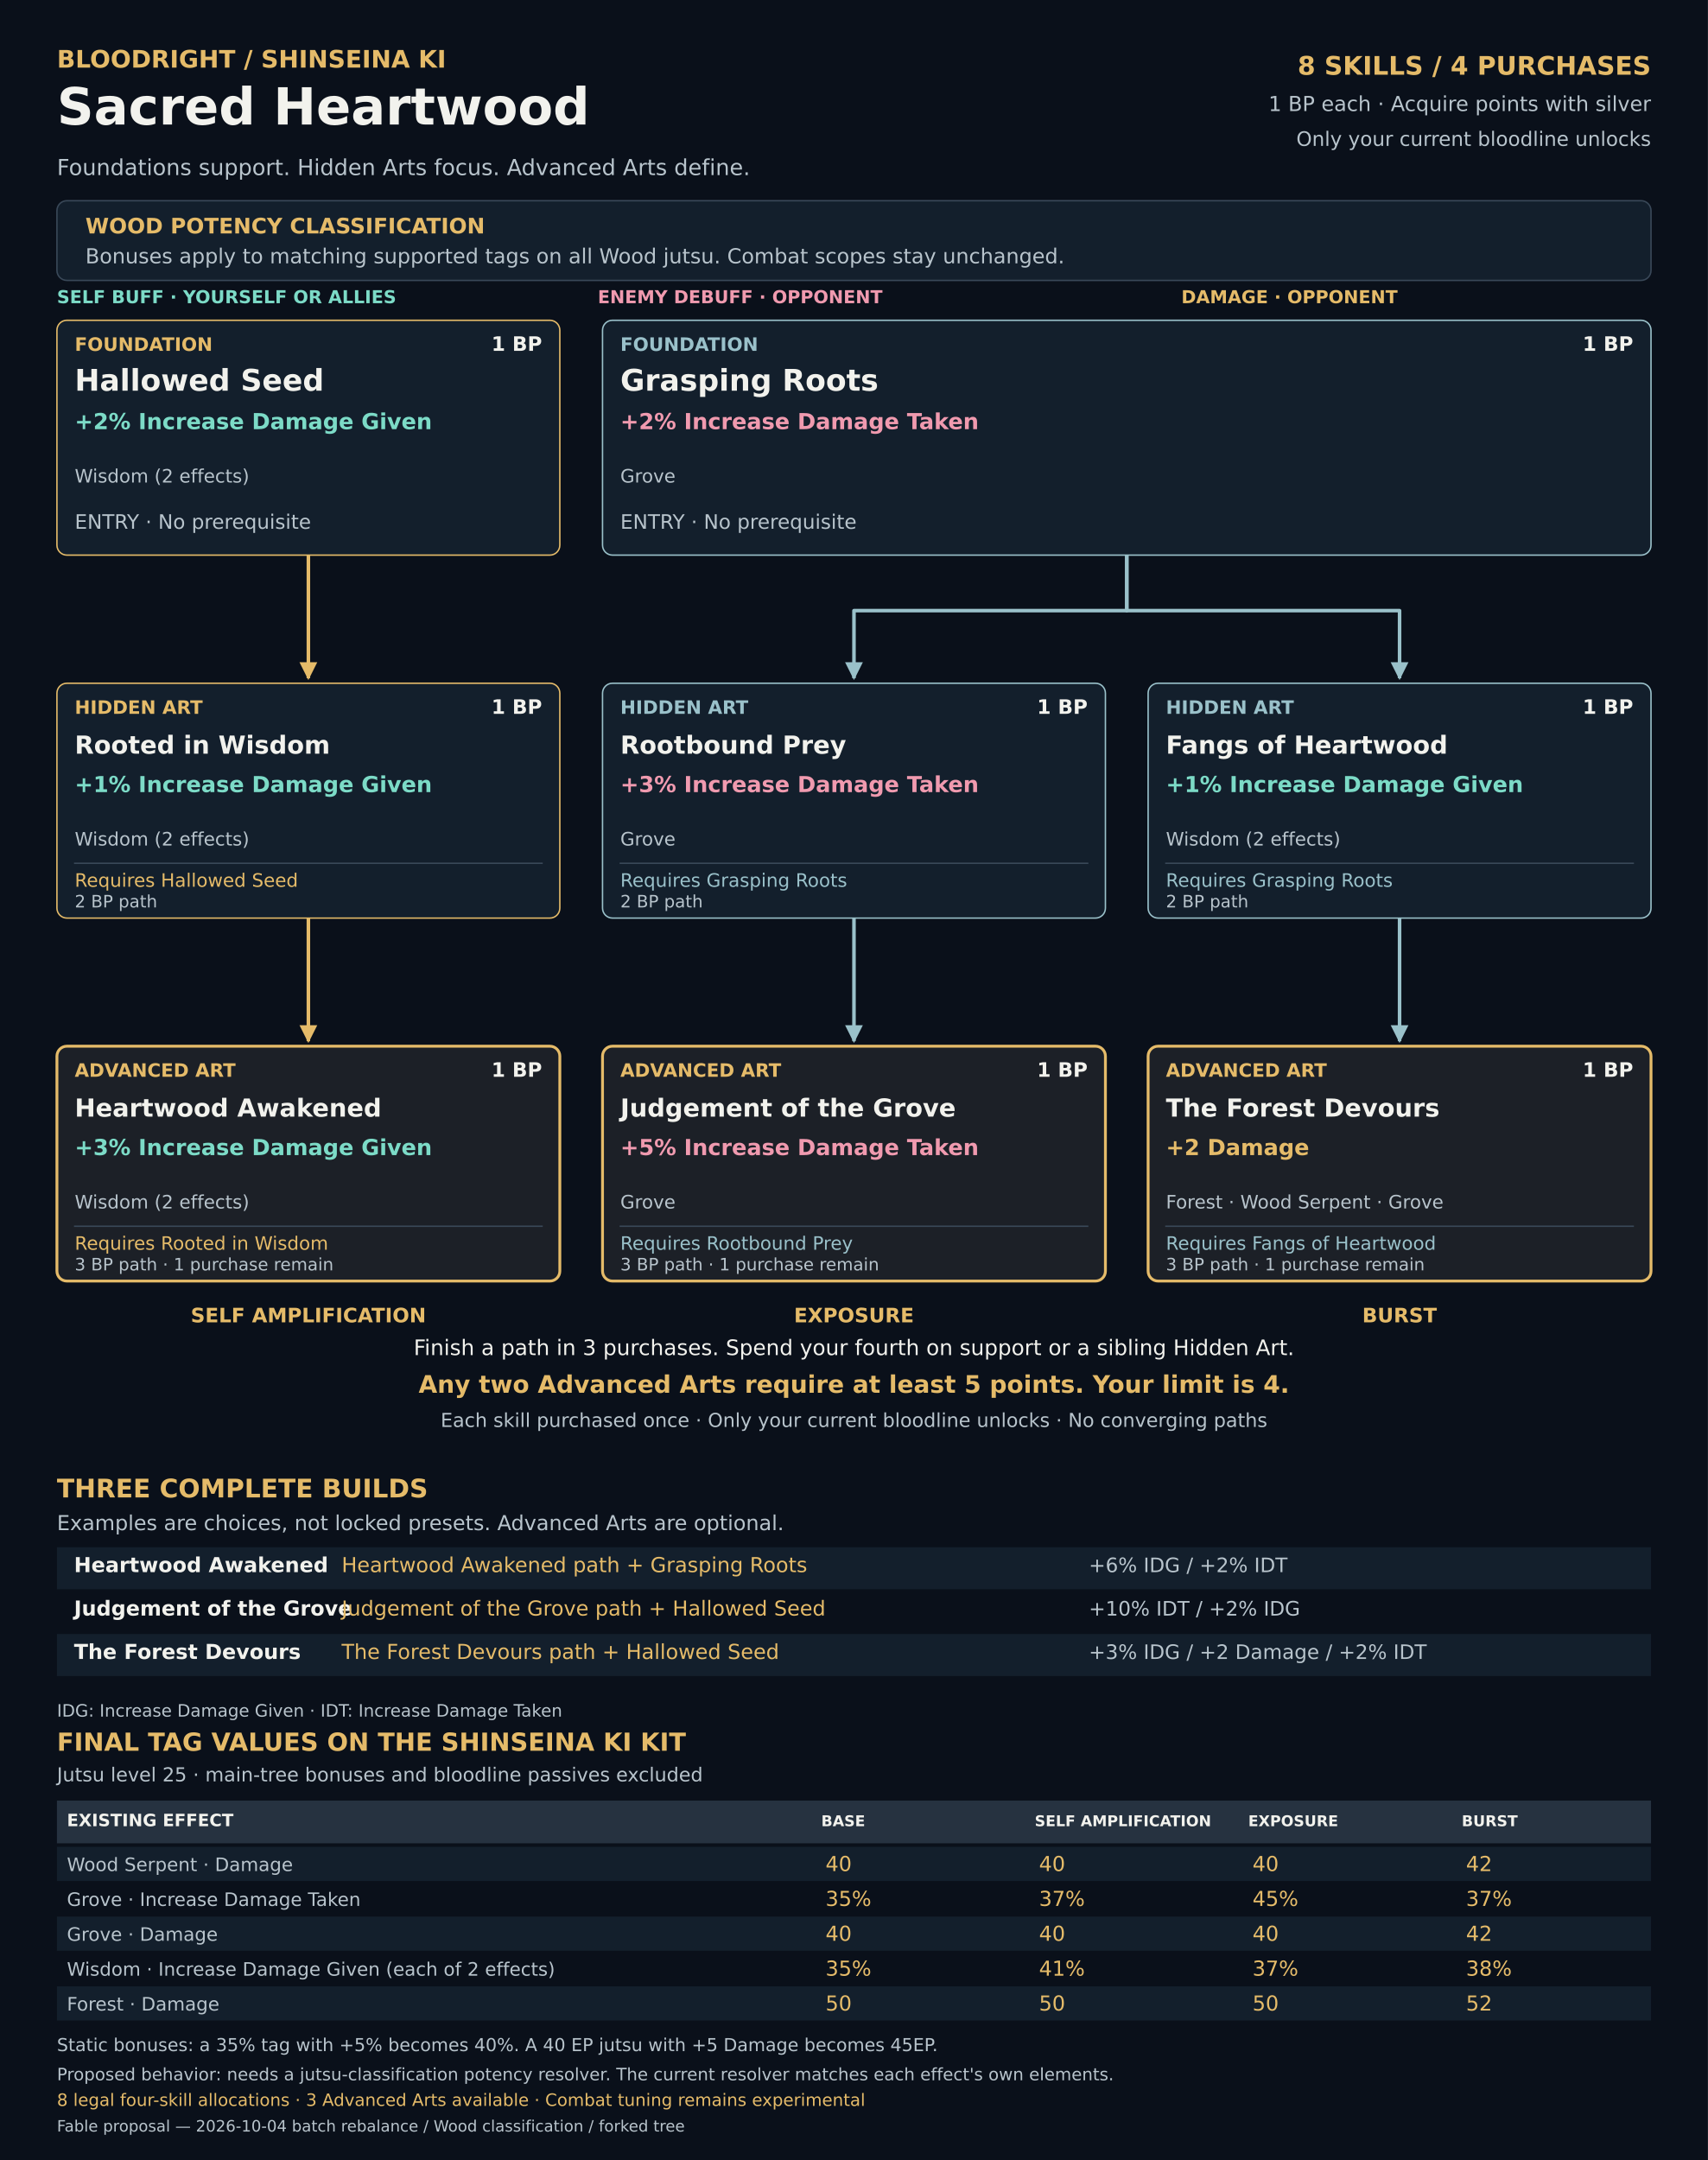
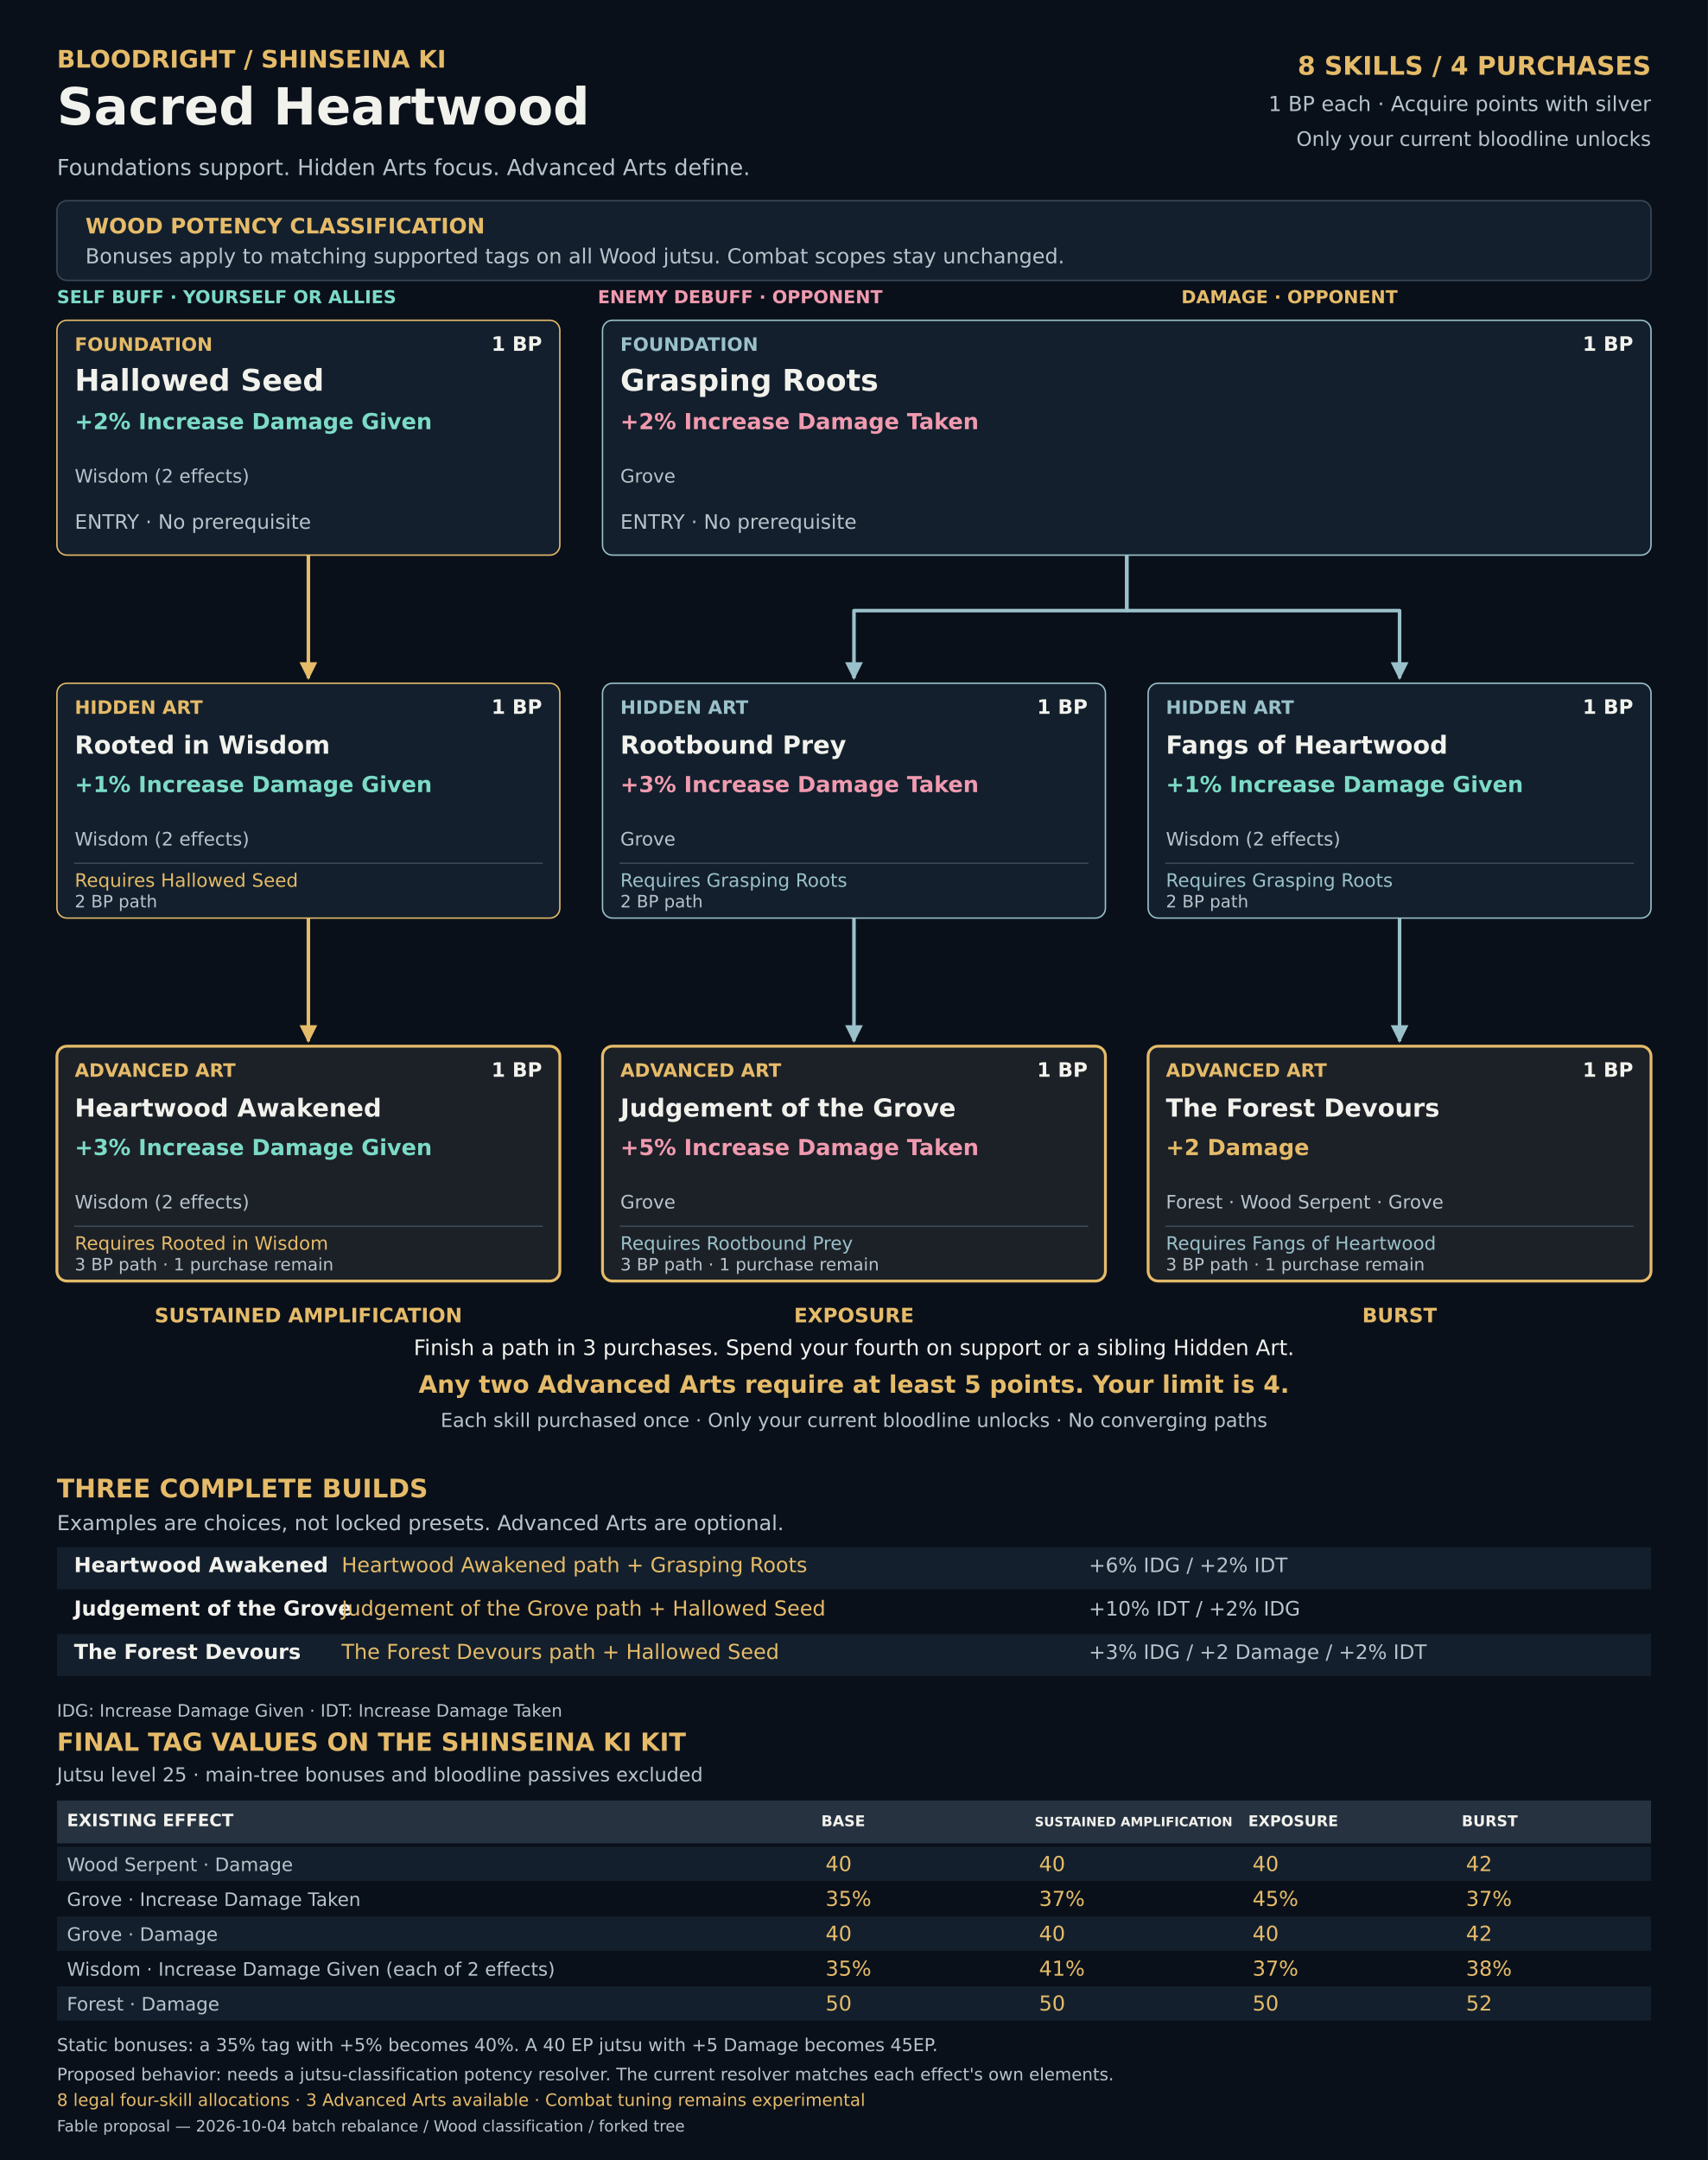
<svg xmlns="http://www.w3.org/2000/svg" width="2400" height="3035" viewBox="0 0 2400 3035" role="img" aria-labelledby="title desc">
  <defs>
    <marker id="arrow-0" viewBox="0 0 10 10" refX="9" refY="5" markerWidth="5" markerHeight="5" orient="auto">
      <path d="M0 0L10 5L0 10Z" fill="#e5bb69" />
    </marker>
    <marker id="arrow-1" viewBox="0 0 10 10" refX="9" refY="5" markerWidth="5" markerHeight="5" orient="auto">
      <path d="M0 0L10 5L0 10Z" fill="#9ac1ca" />
    </marker>
    <marker id="arrow-2" viewBox="0 0 10 10" refX="9" refY="5" markerWidth="5" markerHeight="5" orient="auto">
      <path d="M0 0L10 5L0 10Z" fill="#b8d98d" />
    </marker>
    <marker id="arrow-3" viewBox="0 0 10 10" refX="9" refY="5" markerWidth="5" markerHeight="5" orient="auto">
      <path d="M0 0L10 5L0 10Z" fill="#d9a6e0" />
    </marker>
  </defs>
  <g font-family="DejaVu Sans, sans-serif">
    <rect x="0" y="0" width="2400" height="3035" rx="0" fill="#0a101a" />
    <text x="80" y="95" font-size="34" font-weight="700" fill="#e5bb69" text-anchor="start">BLOODRIGHT / SHINSEINA KI</text>
    <text x="80" y="175" font-size="72" font-weight="700" fill="#f2f2ed" text-anchor="start">Sacred Heartwood</text>
    <text x="80" y="246" font-size="31" font-weight="400" fill="#b8c4cc" text-anchor="start">Foundations support. Hidden Arts focus. Advanced Arts define.</text>
    <text x="2320" y="105" font-size="36" font-weight="700" fill="#e5bb69" text-anchor="end">8 SKILLS  /  4 PURCHASES</text>
    <text x="2320" y="156" font-size="29" font-weight="400" fill="#b8c4cc" text-anchor="end">1 BP each · Acquire points with silver</text>
    <text x="2320" y="205" font-size="28" font-weight="400" fill="#b8c4cc" text-anchor="end">Only your current bloodline unlocks</text>
    <rect x="80" y="282" width="2240" height="112" rx="14" fill="#131f2c" stroke="#394858" stroke-width="2" />
    <text x="120" y="328" font-size="30" font-weight="700" fill="#e5bb69" text-anchor="start">WOOD POTENCY CLASSIFICATION</text>
    <text x="120" y="370" font-size="29" font-weight="400" fill="#b8c4cc" text-anchor="start">Bonuses apply to matching supported tags on all Wood jutsu. Combat scopes stay unchanged.</text>
    <text x="80" y="426" font-size="25" font-weight="700" fill="#7cdbc7" text-anchor="start">SELF BUFF · YOURSELF OR ALLIES</text>
    <text x="840" y="426" font-size="25" font-weight="700" fill="#f09aaf" text-anchor="start">ENEMY DEBUFF · OPPONENT</text>
    <text x="1660" y="426" font-size="25" font-weight="700" fill="#e5bb69" text-anchor="start">DAMAGE · OPPONENT</text>
    <path id="edge-04-05" data-from="04" data-to="05" d="M433.333 1290 V1463" fill="none" stroke="#e5bb69" stroke-width="5" stroke-linejoin="round" marker-end="url(#arrow-0)" />
    <path id="edge-01-04" data-from="01" data-to="04" d="M433.333 780 V953" fill="none" stroke="#e5bb69" stroke-width="5" stroke-linejoin="round" marker-end="url(#arrow-0)" />
    <path id="edge-07-08" data-from="07" data-to="08" d="M1200 1290 V1463" fill="none" stroke="#9ac1ca" stroke-width="5" stroke-linejoin="round" marker-end="url(#arrow-1)" />
    <path id="edge-02-03" data-from="02" data-to="03" d="M1966.67 1290 V1463" fill="none" stroke="#9ac1ca" stroke-width="5" stroke-linejoin="round" marker-end="url(#arrow-1)" />
    <path id="edge-06-07" data-from="06" data-to="07" d="M1583.33 780 V858 H1200 V953" fill="none" stroke="#9ac1ca" stroke-width="5" stroke-linejoin="round" marker-end="url(#arrow-1)" />
    <path id="edge-06-02" data-from="06" data-to="02" d="M1583.33 780 V858 H1966.67 V953" fill="none" stroke="#9ac1ca" stroke-width="5" stroke-linejoin="round" marker-end="url(#arrow-1)" />
    <g id="node-01" data-cost="1" data-prerequisites="" data-potency-classification="Wood">
      <rect x="80" y="450" width="706.667" height="330" rx="14" fill="#131f2c" stroke="#e5bb69" stroke-width="2" />
      <text x="105.0" y="493" font-size="26" font-weight="700" fill="#e5bb69" text-anchor="start">FOUNDATION</text>
      <text x="761.667" y="493" font-size="28" font-weight="700" fill="#f2f2ed" text-anchor="end">1 BP</text>
      <text x="105.0" y="549" font-size="42" font-weight="700" fill="#f2f2ed" text-anchor="start">Hallowed Seed</text>
      <text x="105.0" y="603" font-size="31" font-weight="700" fill="#7cdbc7" text-anchor="start">+2% Increase Damage Given</text>
      <text x="105.0" y="678" font-size="26" font-weight="400" fill="#b8c4cc" text-anchor="start">Wisdom (2 effects)</text>
      <text x="105.0" y="743" font-size="28" font-weight="400" fill="#b8c4cc" text-anchor="start">ENTRY · No prerequisite</text>
    </g>
    <g id="node-06" data-cost="1" data-prerequisites="" data-potency-classification="Wood">
      <rect x="846.667" y="450" width="1473.33" height="330" rx="14" fill="#131f2c" stroke="#9ac1ca" stroke-width="2" />
      <text x="871.667" y="493" font-size="26" font-weight="700" fill="#9ac1ca" text-anchor="start">FOUNDATION</text>
      <text x="2295.0" y="493" font-size="28" font-weight="700" fill="#f2f2ed" text-anchor="end">1 BP</text>
      <text x="871.667" y="549" font-size="42" font-weight="700" fill="#f2f2ed" text-anchor="start">Grasping Roots</text>
      <text x="871.667" y="603" font-size="31" font-weight="700" fill="#f09aaf" text-anchor="start">+2% Increase Damage Taken</text>
      <text x="871.667" y="678" font-size="26" font-weight="400" fill="#b8c4cc" text-anchor="start">Grove</text>
      <text x="871.667" y="743" font-size="28" font-weight="400" fill="#b8c4cc" text-anchor="start">ENTRY · No prerequisite</text>
    </g>
    <g id="node-04" data-cost="1" data-prerequisites="01" data-potency-classification="Wood">
      <rect x="80" y="960" width="706.667" height="330" rx="14" fill="#131f2c" stroke="#e5bb69" stroke-width="2" />
      <text x="105.0" y="1003" font-size="26" font-weight="700" fill="#e5bb69" text-anchor="start">HIDDEN ART</text>
      <text x="761.667" y="1003" font-size="28" font-weight="700" fill="#f2f2ed" text-anchor="end">1 BP</text>
      <text x="105.0" y="1059" font-size="35" font-weight="700" fill="#f2f2ed" text-anchor="start">Rooted in Wisdom</text>
      <text x="105.0" y="1113" font-size="31" font-weight="700" fill="#7cdbc7" text-anchor="start">+1% Increase Damage Given</text>
      <text x="105.0" y="1188" font-size="26" font-weight="400" fill="#b8c4cc" text-anchor="start">Wisdom (2 effects)</text>
      <path d="M104 1213 L762.667 1213" fill="none" stroke="#394858" stroke-width="2" />
      <text x="105.0" y="1246" font-size="26" font-weight="400" fill="#e5bb69" text-anchor="start">Requires Hallowed Seed</text>
      <text x="105.0" y="1275" font-size="24" font-weight="400" fill="#b8c4cc" text-anchor="start">2 BP path</text>
    </g>
    <g id="node-07" data-cost="1" data-prerequisites="06" data-potency-classification="Wood">
      <rect x="846.667" y="960" width="706.667" height="330" rx="14" fill="#131f2c" stroke="#9ac1ca" stroke-width="2" />
      <text x="871.667" y="1003" font-size="26" font-weight="700" fill="#9ac1ca" text-anchor="start">HIDDEN ART</text>
      <text x="1528.333" y="1003" font-size="28" font-weight="700" fill="#f2f2ed" text-anchor="end">1 BP</text>
      <text x="871.667" y="1059" font-size="35" font-weight="700" fill="#f2f2ed" text-anchor="start">Rootbound Prey</text>
      <text x="871.667" y="1113" font-size="31" font-weight="700" fill="#f09aaf" text-anchor="start">+3% Increase Damage Taken</text>
      <text x="871.667" y="1188" font-size="26" font-weight="400" fill="#b8c4cc" text-anchor="start">Grove</text>
      <path d="M870.667 1213 L1529.33 1213" fill="none" stroke="#394858" stroke-width="2" />
      <text x="871.667" y="1246" font-size="26" font-weight="400" fill="#9ac1ca" text-anchor="start">Requires Grasping Roots</text>
      <text x="871.667" y="1275" font-size="24" font-weight="400" fill="#b8c4cc" text-anchor="start">2 BP path</text>
    </g>
    <g id="node-02" data-cost="1" data-prerequisites="06" data-potency-classification="Wood">
      <rect x="1613.33" y="960" width="706.667" height="330" rx="14" fill="#131f2c" stroke="#9ac1ca" stroke-width="2" />
      <text x="1638.333" y="1003" font-size="26" font-weight="700" fill="#9ac1ca" text-anchor="start">HIDDEN ART</text>
      <text x="2295.0" y="1003" font-size="28" font-weight="700" fill="#f2f2ed" text-anchor="end">1 BP</text>
      <text x="1638.333" y="1059" font-size="35" font-weight="700" fill="#f2f2ed" text-anchor="start">Fangs of Heartwood</text>
      <text x="1638.333" y="1113" font-size="31" font-weight="700" fill="#7cdbc7" text-anchor="start">+1% Increase Damage Given</text>
      <text x="1638.333" y="1188" font-size="26" font-weight="400" fill="#b8c4cc" text-anchor="start">Wisdom (2 effects)</text>
      <path d="M1637.33 1213 L2296 1213" fill="none" stroke="#394858" stroke-width="2" />
      <text x="1638.333" y="1246" font-size="26" font-weight="400" fill="#9ac1ca" text-anchor="start">Requires Grasping Roots</text>
      <text x="1638.333" y="1275" font-size="24" font-weight="400" fill="#b8c4cc" text-anchor="start">2 BP path</text>
    </g>
    <g id="node-05" data-cost="1" data-prerequisites="04" data-potency-classification="Wood">
      <rect x="80" y="1470" width="706.667" height="330" rx="14" fill="#1c2027" stroke="#e5bb69" stroke-width="4" />
      <text x="105.0" y="1513" font-size="26" font-weight="700" fill="#e5bb69" text-anchor="start">ADVANCED ART</text>
      <text x="761.667" y="1513" font-size="28" font-weight="700" fill="#f2f2ed" text-anchor="end">1 BP</text>
      <text x="105.0" y="1569" font-size="35" font-weight="700" fill="#f2f2ed" text-anchor="start">Heartwood Awakened</text>
      <text x="105.0" y="1623" font-size="31" font-weight="700" fill="#7cdbc7" text-anchor="start">+3% Increase Damage Given</text>
      <text x="105.0" y="1698" font-size="26" font-weight="400" fill="#b8c4cc" text-anchor="start">Wisdom (2 effects)</text>
      <path d="M104 1723 L762.667 1723" fill="none" stroke="#394858" stroke-width="2" />
      <text x="105.0" y="1756" font-size="26" font-weight="400" fill="#e5bb69" text-anchor="start">Requires Rooted in Wisdom</text>
      <text x="105.0" y="1785" font-size="24" font-weight="400" fill="#b8c4cc" text-anchor="start">3 BP path · 1 purchase remain</text>
    </g>
    <g id="node-08" data-cost="1" data-prerequisites="07" data-potency-classification="Wood">
      <rect x="846.667" y="1470" width="706.667" height="330" rx="14" fill="#1c2027" stroke="#e5bb69" stroke-width="4" />
      <text x="871.667" y="1513" font-size="26" font-weight="700" fill="#e5bb69" text-anchor="start">ADVANCED ART</text>
      <text x="1528.333" y="1513" font-size="28" font-weight="700" fill="#f2f2ed" text-anchor="end">1 BP</text>
      <text x="871.667" y="1569" font-size="35" font-weight="700" fill="#f2f2ed" text-anchor="start">Judgement of the Grove</text>
      <text x="871.667" y="1623" font-size="31" font-weight="700" fill="#f09aaf" text-anchor="start">+5% Increase Damage Taken</text>
      <text x="871.667" y="1698" font-size="26" font-weight="400" fill="#b8c4cc" text-anchor="start">Grove</text>
      <path d="M870.667 1723 L1529.33 1723" fill="none" stroke="#394858" stroke-width="2" />
      <text x="871.667" y="1756" font-size="26" font-weight="400" fill="#9ac1ca" text-anchor="start">Requires Rootbound Prey</text>
      <text x="871.667" y="1785" font-size="24" font-weight="400" fill="#b8c4cc" text-anchor="start">3 BP path · 1 purchase remain</text>
    </g>
    <g id="node-03" data-cost="1" data-prerequisites="02" data-potency-classification="Wood">
      <rect x="1613.33" y="1470" width="706.667" height="330" rx="14" fill="#1c2027" stroke="#e5bb69" stroke-width="4" />
      <text x="1638.333" y="1513" font-size="26" font-weight="700" fill="#e5bb69" text-anchor="start">ADVANCED ART</text>
      <text x="2295.0" y="1513" font-size="28" font-weight="700" fill="#f2f2ed" text-anchor="end">1 BP</text>
      <text x="1638.333" y="1569" font-size="35" font-weight="700" fill="#f2f2ed" text-anchor="start">The Forest Devours</text>
      <text x="1638.333" y="1623" font-size="31" font-weight="700" fill="#e5bb69" text-anchor="start">+2 Damage</text>
      <text x="1638.333" y="1698" font-size="26" font-weight="400" fill="#b8c4cc" text-anchor="start">Forest · Wood Serpent · Grove</text>
      <path d="M1637.33 1723 L2296 1723" fill="none" stroke="#394858" stroke-width="2" />
      <text x="1638.333" y="1756" font-size="26" font-weight="400" fill="#9ac1ca" text-anchor="start">Requires Fangs of Heartwood</text>
      <text x="1638.333" y="1785" font-size="24" font-weight="400" fill="#b8c4cc" text-anchor="start">3 BP path · 1 purchase remain</text>
    </g>
-     <text x="433.333" y="1858" font-size="28" font-weight="700" fill="#e5bb69" text-anchor="middle">SELF AMPLIFICATION</text>
+     <text x="433.333" y="1858" font-size="28" font-weight="700" fill="#e5bb69" text-anchor="middle">SUSTAINED AMPLIFICATION</text>
    <text x="1200.0" y="1858" font-size="28" font-weight="700" fill="#e5bb69" text-anchor="middle">EXPOSURE</text>
    <text x="1966.667" y="1858" font-size="28" font-weight="700" fill="#e5bb69" text-anchor="middle">BURST</text>
    <text x="1200.0" y="1904" font-size="30" font-weight="400" fill="#f2f2ed" text-anchor="middle">Finish a path in 3 purchases. Spend your fourth on support or a sibling Hidden Art.</text>
    <text x="1200.0" y="1957" font-size="34" font-weight="700" fill="#e5bb69" text-anchor="middle">Any two Advanced Arts require at least 5 points. Your limit is 4.</text>
    <text x="1200.0" y="2005" font-size="27" font-weight="400" fill="#b8c4cc" text-anchor="middle">Each skill purchased once · Only your current bloodline unlocks · No converging paths</text>
    <text x="80" y="2104" font-size="36" font-weight="700" fill="#e5bb69" text-anchor="start">THREE COMPLETE BUILDS</text>
    <text x="80" y="2150" font-size="29" font-weight="400" fill="#b8c4cc" text-anchor="start">Examples are choices, not locked presets. Advanced Arts are optional.</text>
    <rect x="80" y="2174" width="2240" height="59" rx="0" fill="#131f2c" />
    <text x="104" y="2209" font-size="29" font-weight="700" fill="#f2f2ed" text-anchor="start">Heartwood Awakened</text>
    <text x="480" y="2209" font-size="29" font-weight="400" fill="#e5bb69" text-anchor="start">Heartwood Awakened path + Grasping Roots</text>
    <text x="1530" y="2209" font-size="28" font-weight="400" fill="#b8c4cc" text-anchor="start">+6% IDG / +2% IDT</text>
    <rect x="80" y="2235" width="2240" height="59" rx="0" fill="#0a101a" />
    <text x="104" y="2270" font-size="29" font-weight="700" fill="#f2f2ed" text-anchor="start">Judgement of the Grove</text>
    <text x="480" y="2270" font-size="29" font-weight="400" fill="#e5bb69" text-anchor="start">Judgement of the Grove path + Hallowed Seed</text>
    <text x="1530" y="2270" font-size="28" font-weight="400" fill="#b8c4cc" text-anchor="start">+10% IDT / +2% IDG</text>
    <rect x="80" y="2296" width="2240" height="59" rx="0" fill="#131f2c" />
    <text x="104" y="2331" font-size="29" font-weight="700" fill="#f2f2ed" text-anchor="start">The Forest Devours</text>
    <text x="480" y="2331" font-size="29" font-weight="400" fill="#e5bb69" text-anchor="start">The Forest Devours path + Hallowed Seed</text>
    <text x="1530" y="2331" font-size="28" font-weight="400" fill="#b8c4cc" text-anchor="start">+3% IDG / +2 Damage / +2% IDT</text>
    <text x="80" y="2412" font-size="24" font-weight="400" fill="#b8c4cc" text-anchor="start">IDG: Increase Damage Given · IDT: Increase Damage Taken</text>
    <text x="80" y="2460" font-size="35" font-weight="700" fill="#e5bb69" text-anchor="start">FINAL TAG VALUES ON THE SHINSEINA KI KIT</text>
    <text x="80" y="2503" font-size="27" font-weight="400" fill="#b8c4cc" text-anchor="start">Jutsu level 25 · main-tree bonuses and bloodline passives excluded</text>
    <rect x="80" y="2530" width="2240" height="60" rx="0" fill="#263240" />
    <text x="94" y="2566" font-size="24" font-weight="700" fill="#f2f2ed" text-anchor="start">EXISTING EFFECT</text>
    <text x="1154.0" y="2566" font-size="21" font-weight="700" fill="#f2f2ed" text-anchor="start">BASE</text>
-     <text x="1454.0" y="2566" font-size="21" font-weight="700" fill="#f2f2ed" text-anchor="start">SELF AMPLIFICATION</text>
+     <text x="1454.0" y="2566" font-size="18" font-weight="700" fill="#f2f2ed" text-anchor="start">SUSTAINED AMPLIFICATION</text>
    <text x="1754.0" y="2566" font-size="21" font-weight="700" fill="#f2f2ed" text-anchor="start">EXPOSURE</text>
    <text x="2054.0" y="2566" font-size="21" font-weight="700" fill="#f2f2ed" text-anchor="start">BURST</text>
    <rect x="80" y="2595" width="2240" height="48" rx="0" fill="#131f2c" />
    <text x="94" y="2629" font-size="26" font-weight="400" fill="#b8c4cc" text-anchor="start">Wood Serpent · Damage</text>
    <text x="1160.0" y="2629" font-size="29" font-weight="400" fill="#e5bb69" text-anchor="start">40</text>
    <text x="1460.0" y="2629" font-size="29" font-weight="400" fill="#e5bb69" text-anchor="start">40</text>
    <text x="1760.0" y="2629" font-size="29" font-weight="400" fill="#e5bb69" text-anchor="start">40</text>
    <text x="2060.0" y="2629" font-size="29" font-weight="400" fill="#e5bb69" text-anchor="start">42</text>
    <text x="94" y="2678" font-size="26" font-weight="400" fill="#b8c4cc" text-anchor="start">Grove · Increase Damage Taken</text>
    <text x="1160.0" y="2678" font-size="29" font-weight="400" fill="#e5bb69" text-anchor="start">35%</text>
    <text x="1460.0" y="2678" font-size="29" font-weight="400" fill="#e5bb69" text-anchor="start">37%</text>
    <text x="1760.0" y="2678" font-size="29" font-weight="400" fill="#e5bb69" text-anchor="start">45%</text>
    <text x="2060.0" y="2678" font-size="29" font-weight="400" fill="#e5bb69" text-anchor="start">37%</text>
    <rect x="80" y="2693" width="2240" height="48" rx="0" fill="#131f2c" />
    <text x="94" y="2727" font-size="26" font-weight="400" fill="#b8c4cc" text-anchor="start">Grove · Damage</text>
    <text x="1160.0" y="2727" font-size="29" font-weight="400" fill="#e5bb69" text-anchor="start">40</text>
    <text x="1460.0" y="2727" font-size="29" font-weight="400" fill="#e5bb69" text-anchor="start">40</text>
    <text x="1760.0" y="2727" font-size="29" font-weight="400" fill="#e5bb69" text-anchor="start">40</text>
    <text x="2060.0" y="2727" font-size="29" font-weight="400" fill="#e5bb69" text-anchor="start">42</text>
    <text x="94" y="2776" font-size="26" font-weight="400" fill="#b8c4cc" text-anchor="start">Wisdom · Increase Damage Given (each of 2 effects)</text>
    <text x="1160.0" y="2776" font-size="29" font-weight="400" fill="#e5bb69" text-anchor="start">35%</text>
    <text x="1460.0" y="2776" font-size="29" font-weight="400" fill="#e5bb69" text-anchor="start">41%</text>
    <text x="1760.0" y="2776" font-size="29" font-weight="400" fill="#e5bb69" text-anchor="start">37%</text>
    <text x="2060.0" y="2776" font-size="29" font-weight="400" fill="#e5bb69" text-anchor="start">38%</text>
    <rect x="80" y="2791" width="2240" height="48" rx="0" fill="#131f2c" />
    <text x="94" y="2825" font-size="26" font-weight="400" fill="#b8c4cc" text-anchor="start">Forest · Damage</text>
    <text x="1160.0" y="2825" font-size="29" font-weight="400" fill="#e5bb69" text-anchor="start">50</text>
    <text x="1460.0" y="2825" font-size="29" font-weight="400" fill="#e5bb69" text-anchor="start">50</text>
    <text x="1760.0" y="2825" font-size="29" font-weight="400" fill="#e5bb69" text-anchor="start">50</text>
    <text x="2060.0" y="2825" font-size="29" font-weight="400" fill="#e5bb69" text-anchor="start">52</text>
    <text x="80" y="2882" font-size="25" font-weight="400" fill="#b8c4cc" text-anchor="start">Static bonuses: a 35% tag with +5% becomes 40%. A 40 EP jutsu with +5 Damage becomes 45EP.</text>
    <text x="80" y="2923" font-size="24" font-weight="400" fill="#b8c4cc" text-anchor="start">Proposed behavior: needs a jutsu-classification potency resolver. The current resolver matches each effect's own elements.</text>
    <text x="80" y="2959" font-size="24" font-weight="400" fill="#e5bb69" text-anchor="start">8 legal four-skill allocations · 3 Advanced Arts available · Combat tuning remains experimental</text>
    <text x="80" y="2995" font-size="22" font-weight="400" fill="#b8c4cc" text-anchor="start">Fable proposal — 2026-10-04 batch rebalance / Wood classification / forked tree</text>
  </g>
</svg>
